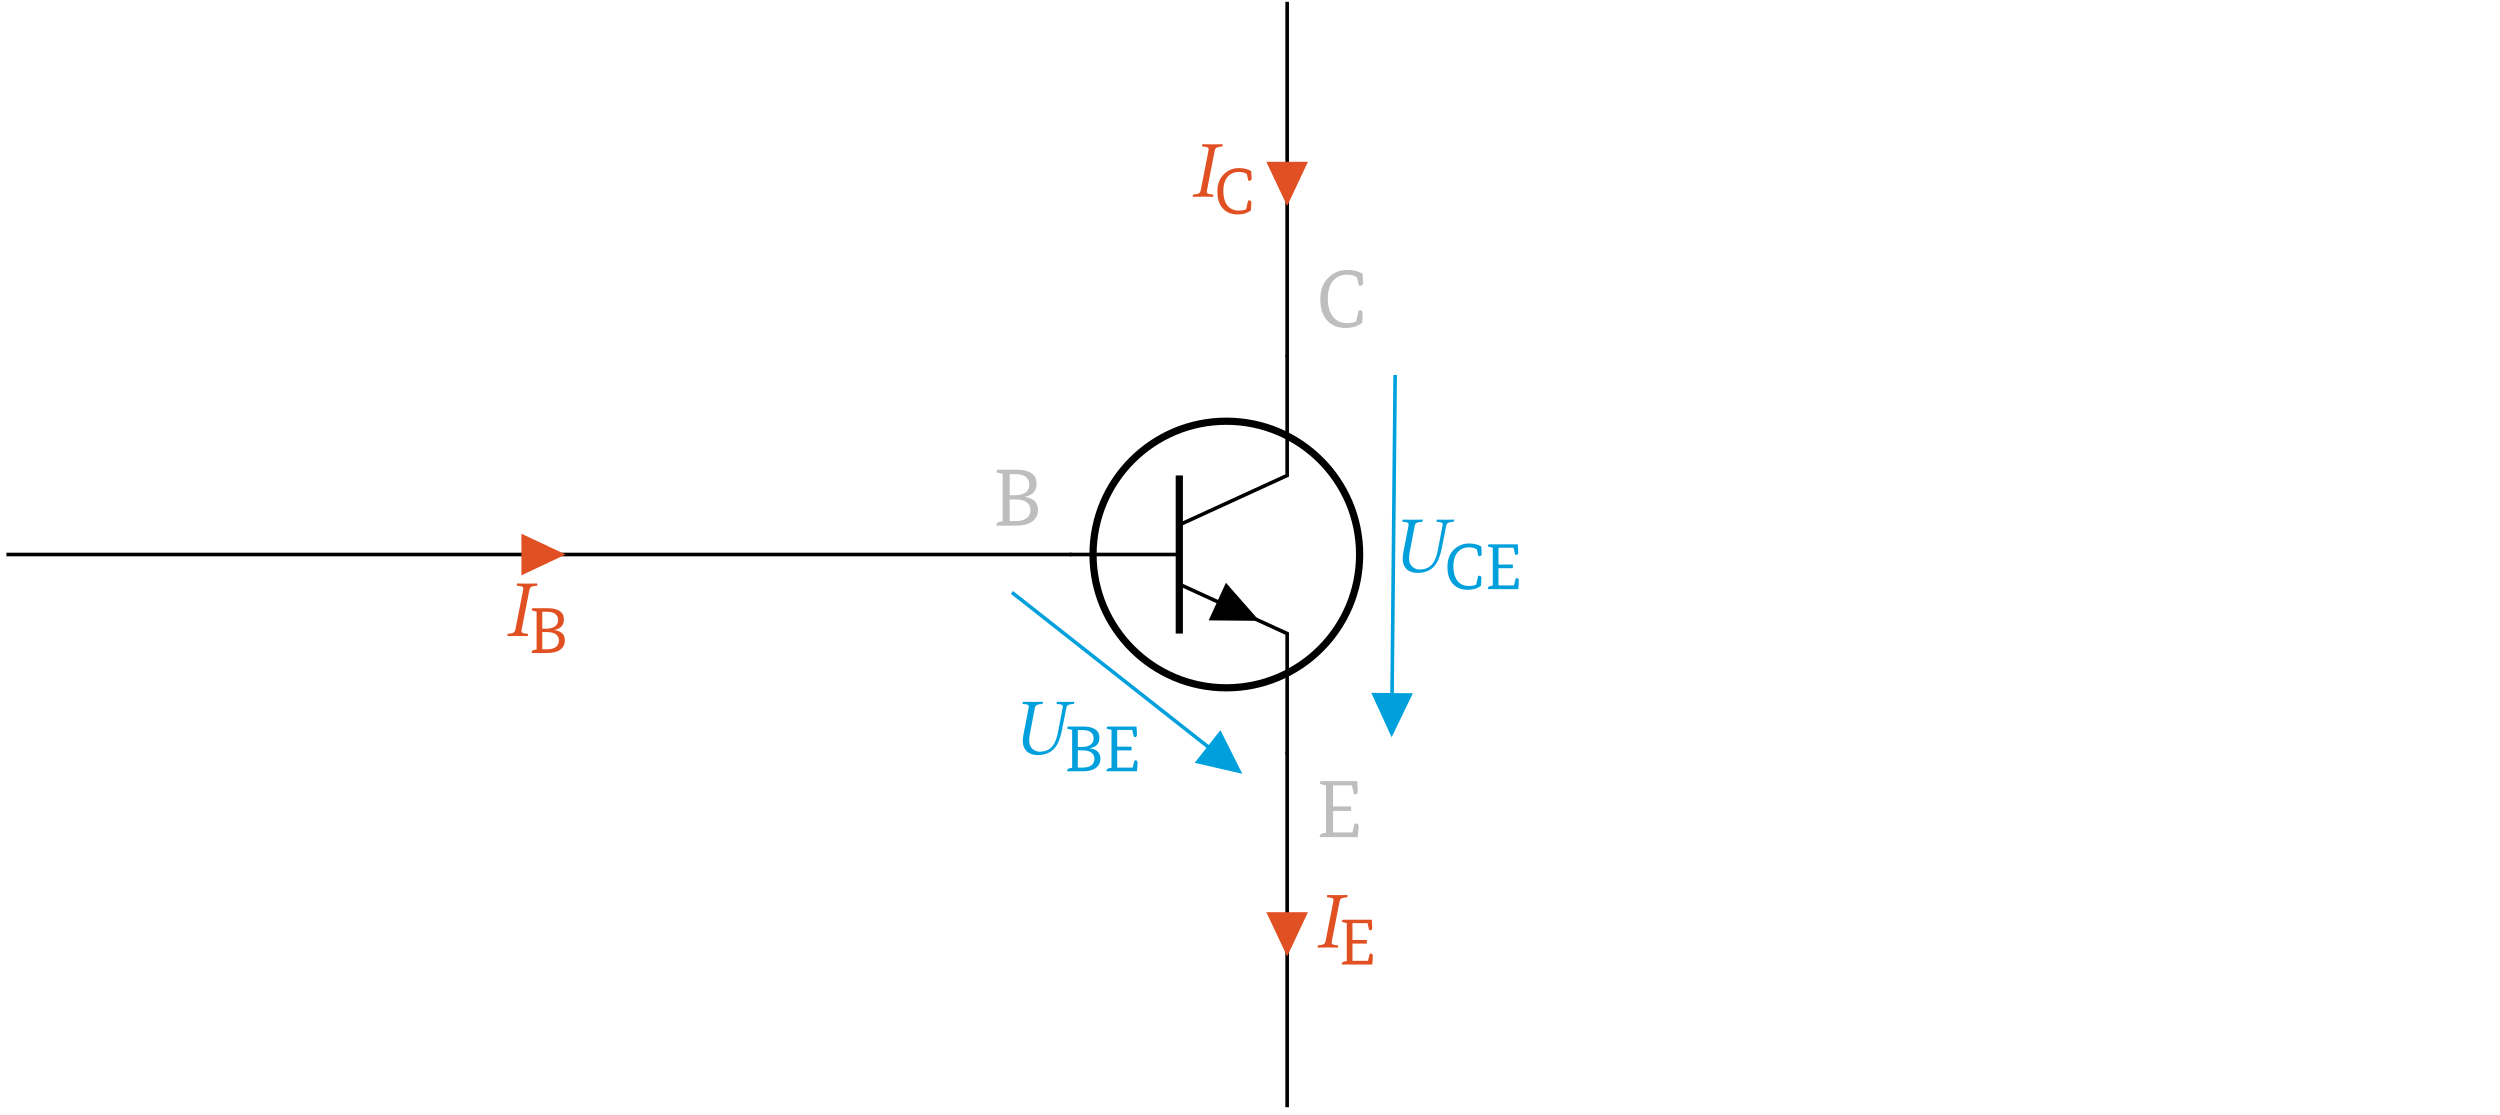
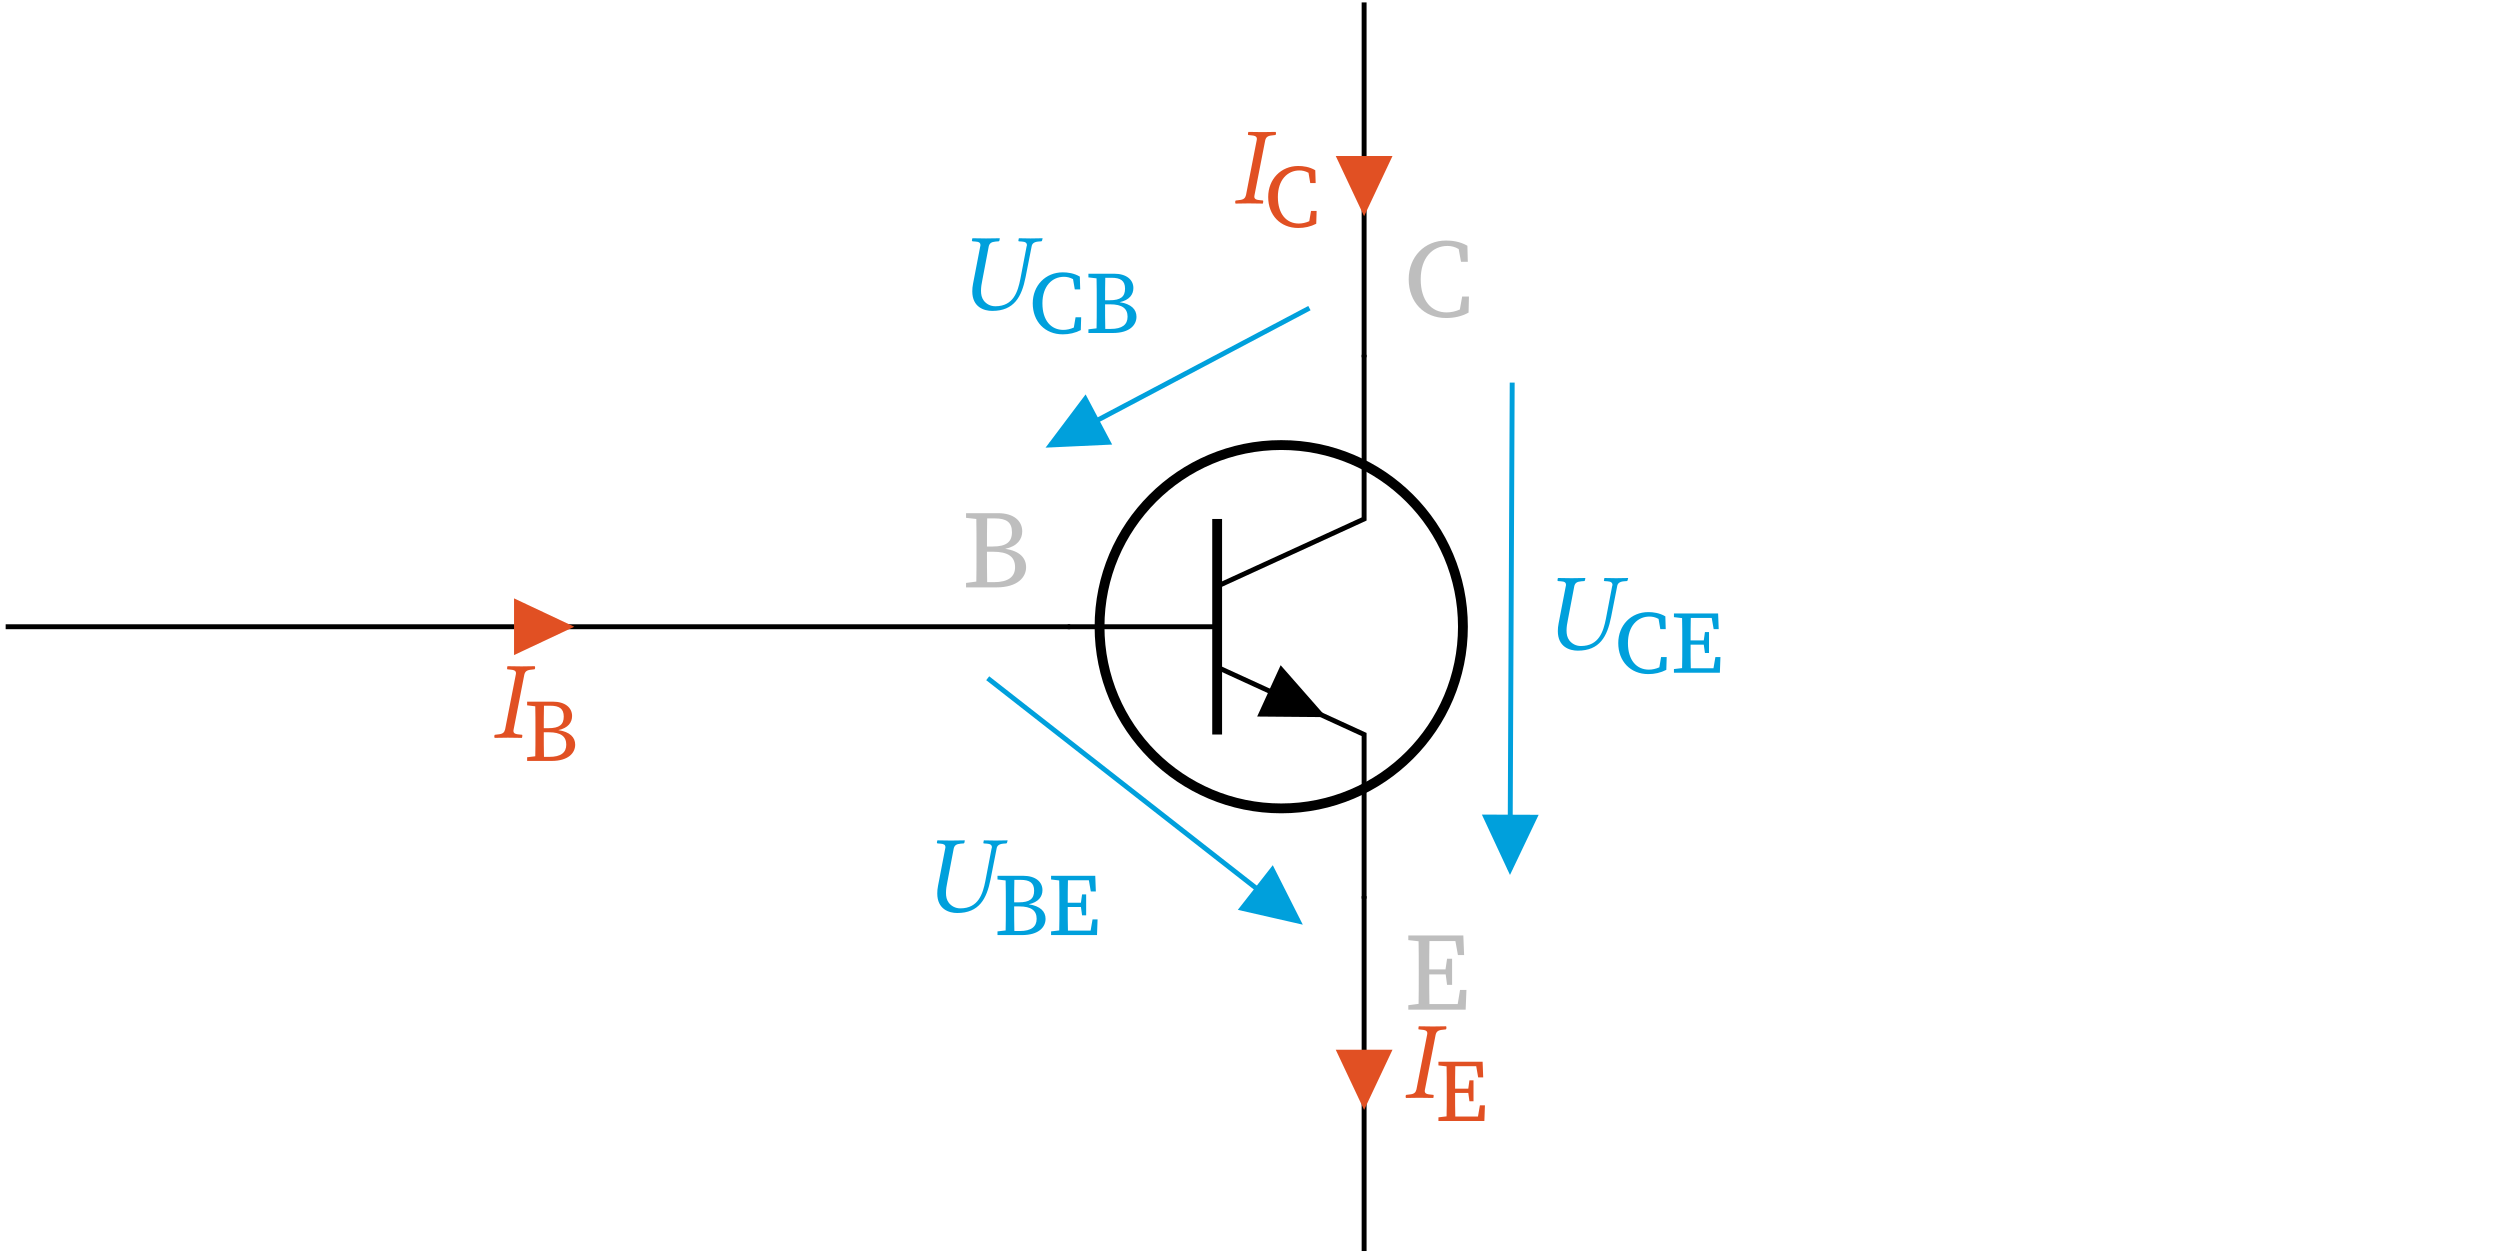
- <svg xmlns="http://www.w3.org/2000/svg" xmlns:xlink="http://www.w3.org/1999/xlink" width="274.777pt" height="122.446pt" viewBox="0 0 274.777 122.446" version="1.2">
+ <svg xmlns="http://www.w3.org/2000/svg" xmlns:xlink="http://www.w3.org/1999/xlink" width="201.61pt" height="101.541pt" viewBox="0 0 201.61 101.541">
  <defs>
    <g>
-       <symbol overflow="visible" id="glyph0-0">
-         <path style="stroke:none;" d="M 0 0 L 4.453 0 L 4.453 -6.234 L 0 -6.234 Z M 0.719 -0.453 L 2.234 -2.719 L 3.75 -0.453 Z M 0.453 -5.375 L 1.969 -3.109 L 0.453 -0.844 Z M 2.5 -3.109 L 4.016 -5.375 L 4.016 -0.844 Z M 2.234 -3.516 L 0.719 -5.766 L 3.75 -5.766 Z M 2.234 -3.516 " />
-       </symbol>
-       <symbol overflow="visible" id="glyph0-1">
-         <path style="stroke:none;" d="M 1.906 -5.078 L 1.047 -0.672 C 0.984 -0.422 0.859 -0.297 0.484 -0.266 L 0.219 -0.234 C 0.172 -0.203 0.156 -0.062 0.203 0.016 C 0.594 0.016 0.922 0 1.266 0 C 1.609 0 2 0.016 2.406 0.016 C 2.422 -0.016 2.453 -0.203 2.422 -0.234 L 2.125 -0.266 C 1.781 -0.297 1.672 -0.406 1.734 -0.672 L 2.594 -5.078 C 2.656 -5.328 2.781 -5.453 3.156 -5.484 L 3.422 -5.516 C 3.469 -5.547 3.484 -5.688 3.438 -5.766 C 3.047 -5.766 2.719 -5.75 2.375 -5.75 C 2.031 -5.75 1.625 -5.766 1.234 -5.766 C 1.219 -5.734 1.188 -5.562 1.219 -5.516 L 1.516 -5.484 C 1.859 -5.453 1.969 -5.344 1.906 -5.078 Z M 1.906 -5.078 " />
-       </symbol>
-       <symbol overflow="visible" id="glyph0-2">
-         <path style="stroke:none;" d="M 1.812 0.094 C 3.578 0.094 4.188 -1.047 4.5 -2.625 L 4.984 -5.078 C 5.016 -5.328 5.172 -5.469 5.531 -5.5 L 5.75 -5.516 C 5.797 -5.516 5.828 -5.547 5.828 -5.578 L 5.875 -5.75 L 5.859 -5.766 C 5.453 -5.766 5.109 -5.75 4.906 -5.75 C 4.703 -5.75 4.375 -5.766 3.969 -5.766 L 3.953 -5.75 L 3.922 -5.578 C 3.906 -5.547 3.938 -5.516 3.969 -5.516 L 4.203 -5.5 C 4.484 -5.484 4.609 -5.391 4.609 -5.203 C 4.609 -5.172 4.594 -5.125 4.578 -5.078 L 4.078 -2.469 C 3.875 -1.469 3.531 -0.281 2.062 -0.281 C 1.656 -0.281 1.344 -0.469 1.141 -0.719 C 0.953 -0.969 0.906 -1.234 0.906 -1.531 C 0.906 -1.812 0.953 -2.109 1.016 -2.406 L 1.531 -5.109 C 1.594 -5.359 1.734 -5.469 2.094 -5.5 L 2.312 -5.516 C 2.359 -5.516 2.375 -5.547 2.391 -5.578 L 2.422 -5.75 L 2.406 -5.766 C 2 -5.766 1.656 -5.75 1.312 -5.75 C 0.969 -5.75 0.641 -5.766 0.234 -5.766 L 0.203 -5.75 L 0.172 -5.578 C 0.172 -5.547 0.203 -5.516 0.234 -5.516 L 0.453 -5.5 C 0.734 -5.484 0.859 -5.406 0.859 -5.219 C 0.859 -5.188 0.859 -5.141 0.844 -5.109 L 0.266 -2.109 C 0.219 -1.875 0.203 -1.672 0.203 -1.484 C 0.203 -0.203 1.156 0.094 1.812 0.094 Z M 1.812 0.094 " />
-       </symbol>
-       <symbol overflow="visible" id="glyph1-0">
-         <path style="stroke:none;" d="M 0.359 0 L 0.359 -5 L 3.844 -5 L 3.844 0 Z M 0.719 -0.359 L 3.484 -0.359 L 3.484 -4.641 L 0.719 -4.641 Z M 0.719 -0.359 " />
-       </symbol>
-       <symbol overflow="visible" id="glyph1-1">
-         <path style="stroke:none;" d="M 2.047 -4.922 C 3.266 -4.922 3.875 -4.508 3.875 -3.688 C 3.875 -3.051 3.523 -2.664 2.828 -2.531 L 2.828 -2.516 C 3.598 -2.41 3.984 -2.031 3.984 -1.375 C 3.984 -0.969 3.828 -0.641 3.516 -0.391 C 3.172 -0.129 2.695 0 2.094 0 L 0.328 0 C 0.328 -0.02 0.328 -0.039 0.328 -0.062 C 0.328 -0.195 0.41 -0.285 0.578 -0.328 L 0.875 -0.391 L 0.875 -4.547 L 0.438 -4.656 C 0.363 -4.664 0.328 -4.691 0.328 -4.734 C 0.328 -4.773 0.359 -4.836 0.422 -4.922 Z M 2.016 -0.406 C 2.453 -0.406 2.785 -0.492 3.016 -0.672 C 3.223 -0.848 3.328 -1.082 3.328 -1.375 C 3.328 -1.656 3.219 -1.879 3 -2.047 C 2.781 -2.211 2.469 -2.297 2.062 -2.297 L 1.5 -2.297 L 1.5 -0.406 Z M 1.969 -2.672 C 2.383 -2.672 2.707 -2.766 2.938 -2.953 C 3.133 -3.109 3.234 -3.328 3.234 -3.609 C 3.234 -4.223 2.816 -4.531 1.984 -4.531 L 1.5 -4.531 L 1.5 -2.672 Z M 1.969 -2.672 " />
-       </symbol>
-       <symbol overflow="visible" id="glyph1-2">
-         <path style="stroke:none;" d="M 2.734 -0.344 C 3.023 -0.344 3.289 -0.391 3.531 -0.484 L 3.75 -1.438 C 3.789 -1.457 3.844 -1.469 3.906 -1.469 C 4.039 -1.469 4.109 -1.363 4.109 -1.156 L 4.062 -0.375 C 3.688 -0.07 3.203 0.078 2.609 0.078 C 1.973 0.078 1.461 -0.102 1.078 -0.469 C 0.609 -0.906 0.375 -1.562 0.375 -2.438 C 0.375 -3.281 0.633 -3.938 1.156 -4.406 C 1.594 -4.812 2.125 -5.016 2.75 -5.016 C 3.281 -5.016 3.727 -4.906 4.094 -4.688 C 4.125 -4.344 4.141 -4.094 4.141 -3.938 C 4.141 -3.727 4.066 -3.625 3.922 -3.625 C 3.867 -3.625 3.816 -3.633 3.766 -3.656 L 3.609 -4.375 C 3.359 -4.52 3.07 -4.594 2.75 -4.594 C 2.25 -4.594 1.848 -4.43 1.547 -4.109 C 1.203 -3.742 1.031 -3.211 1.031 -2.516 C 1.031 -1.773 1.195 -1.219 1.531 -0.844 C 1.832 -0.508 2.234 -0.344 2.734 -0.344 Z M 2.734 -0.344 " />
-       </symbol>
-       <symbol overflow="visible" id="glyph1-3">
-         <path style="stroke:none;" d="M 0.875 -0.391 L 0.875 -4.547 L 0.438 -4.656 C 0.363 -4.664 0.328 -4.691 0.328 -4.734 C 0.328 -4.773 0.359 -4.836 0.422 -4.922 L 3.625 -4.922 C 3.656 -4.523 3.672 -4.242 3.672 -4.078 C 3.672 -3.867 3.609 -3.766 3.484 -3.766 C 3.43 -3.766 3.379 -3.773 3.328 -3.797 L 3.156 -4.547 L 1.5 -4.547 L 1.5 -2.703 L 3.078 -2.703 L 3.078 -2.297 L 1.5 -2.297 L 1.5 -0.406 L 3.203 -0.406 L 3.391 -1.172 C 3.441 -1.191 3.5 -1.203 3.562 -1.203 C 3.676 -1.203 3.734 -1.102 3.734 -0.906 C 3.734 -0.719 3.711 -0.414 3.672 0 L 0.328 0 C 0.328 -0.02 0.328 -0.039 0.328 -0.062 C 0.328 -0.195 0.41 -0.285 0.578 -0.328 Z M 0.875 -0.391 " />
-       </symbol>
-       <symbol overflow="visible" id="glyph2-0">
-         <path style="stroke:none;" d="M 0.453 0 L 0.453 -6.25 L 4.797 -6.25 L 4.797 0 Z M 0.891 -0.453 L 4.359 -0.453 L 4.359 -5.797 L 0.891 -5.797 Z M 0.891 -0.453 " />
-       </symbol>
-       <symbol overflow="visible" id="glyph2-1">
-         <path style="stroke:none;" d="M 1.094 -0.484 L 1.094 -5.688 L 0.547 -5.812 C 0.461 -5.82 0.422 -5.852 0.422 -5.906 C 0.422 -5.957 0.453 -6.039 0.516 -6.156 L 4.531 -6.156 C 4.57 -5.656 4.594 -5.305 4.594 -5.109 C 4.594 -4.836 4.508 -4.703 4.344 -4.703 C 4.281 -4.703 4.219 -4.719 4.156 -4.75 L 3.938 -5.688 L 1.875 -5.688 L 1.875 -3.375 L 3.859 -3.375 L 3.859 -2.875 L 1.875 -2.875 L 1.875 -0.516 L 4 -0.516 L 4.234 -1.469 C 4.297 -1.488 4.363 -1.5 4.438 -1.5 C 4.594 -1.5 4.672 -1.379 4.672 -1.141 C 4.672 -0.898 4.641 -0.52 4.578 0 L 0.422 0 C 0.41 -0.02 0.406 -0.047 0.406 -0.078 C 0.406 -0.242 0.508 -0.352 0.719 -0.406 Z M 1.094 -0.484 " />
-       </symbol>
-       <symbol overflow="visible" id="glyph2-2">
-         <path style="stroke:none;" d="M 2.547 -6.156 C 4.066 -6.156 4.828 -5.641 4.828 -4.609 C 4.828 -3.805 4.395 -3.328 3.531 -3.172 L 3.531 -3.156 C 4.5 -3.02 4.984 -2.539 4.984 -1.719 C 4.984 -1.207 4.785 -0.797 4.391 -0.484 C 3.961 -0.16 3.375 0 2.625 0 L 0.422 0 C 0.41 -0.02 0.406 -0.047 0.406 -0.078 C 0.406 -0.242 0.508 -0.352 0.719 -0.406 L 1.094 -0.484 L 1.094 -5.688 L 0.547 -5.812 C 0.461 -5.82 0.422 -5.852 0.422 -5.906 C 0.422 -5.957 0.453 -6.039 0.516 -6.156 Z M 2.531 -0.5 C 3.07 -0.5 3.484 -0.613 3.766 -0.844 C 4.023 -1.062 4.156 -1.352 4.156 -1.719 C 4.156 -2.07 4.02 -2.352 3.75 -2.562 C 3.477 -2.77 3.086 -2.875 2.578 -2.875 L 1.875 -2.875 L 1.875 -0.5 Z M 2.469 -3.344 C 2.988 -3.344 3.391 -3.457 3.672 -3.688 C 3.91 -3.883 4.031 -4.156 4.031 -4.5 C 4.031 -5.27 3.508 -5.656 2.469 -5.656 L 1.875 -5.656 L 1.875 -3.344 Z M 2.469 -3.344 " />
-       </symbol>
-       <symbol overflow="visible" id="glyph2-3">
-         <path style="stroke:none;" d="M 3.422 -0.422 C 3.785 -0.422 4.113 -0.484 4.406 -0.609 L 4.688 -1.797 C 4.738 -1.816 4.805 -1.828 4.891 -1.828 C 5.047 -1.828 5.125 -1.695 5.125 -1.438 L 5.078 -0.469 C 4.609 -0.082 4 0.109 3.25 0.109 C 2.457 0.109 1.82 -0.125 1.344 -0.594 C 0.758 -1.133 0.469 -1.953 0.469 -3.047 C 0.469 -4.098 0.789 -4.914 1.438 -5.5 C 1.988 -6.008 2.656 -6.266 3.438 -6.266 C 4.102 -6.266 4.664 -6.129 5.125 -5.859 C 5.156 -5.43 5.172 -5.117 5.172 -4.922 C 5.172 -4.66 5.078 -4.531 4.891 -4.531 C 4.828 -4.531 4.766 -4.539 4.703 -4.562 L 4.5 -5.453 C 4.195 -5.648 3.844 -5.75 3.438 -5.75 C 2.812 -5.75 2.312 -5.547 1.938 -5.141 C 1.508 -4.68 1.297 -4.016 1.297 -3.141 C 1.297 -2.223 1.504 -1.531 1.922 -1.062 C 2.297 -0.633 2.797 -0.422 3.422 -0.422 Z M 3.422 -0.422 " />
-       </symbol>
+       <g id="glyph-0-0">
+         <path d="M 1.906 -5.078 L 1.047 -0.672 C 0.984 -0.422 0.859 -0.297 0.484 -0.266 L 0.219 -0.234 C 0.172 -0.203 0.156 -0.062 0.203 0.016 C 0.594 0.016 0.922 0 1.266 0 C 1.609 0 2 0.016 2.406 0.016 C 2.422 -0.016 2.453 -0.203 2.422 -0.234 L 2.125 -0.266 C 1.781 -0.297 1.672 -0.406 1.734 -0.672 L 2.594 -5.078 C 2.656 -5.328 2.781 -5.453 3.156 -5.484 L 3.422 -5.516 C 3.469 -5.547 3.484 -5.688 3.438 -5.766 C 3.047 -5.766 2.719 -5.75 2.375 -5.75 C 2.031 -5.75 1.625 -5.766 1.234 -5.766 C 1.219 -5.734 1.188 -5.562 1.219 -5.516 L 1.516 -5.484 C 1.859 -5.453 1.969 -5.344 1.906 -5.078 Z M 1.906 -5.078 " />
+       </g>
+       <g id="glyph-0-1">
+         <path d="M 1.812 0.094 C 3.578 0.094 4.188 -1.047 4.5 -2.625 L 4.984 -5.078 C 5.016 -5.328 5.172 -5.469 5.531 -5.5 L 5.75 -5.516 C 5.797 -5.516 5.828 -5.547 5.828 -5.578 L 5.875 -5.75 L 5.859 -5.766 C 5.453 -5.766 5.109 -5.75 4.906 -5.75 C 4.703 -5.75 4.375 -5.766 3.969 -5.766 L 3.953 -5.75 L 3.922 -5.578 C 3.906 -5.547 3.938 -5.516 3.969 -5.516 L 4.203 -5.5 C 4.484 -5.484 4.609 -5.391 4.609 -5.203 C 4.609 -5.172 4.594 -5.125 4.578 -5.078 L 4.078 -2.469 C 3.875 -1.469 3.531 -0.281 2.062 -0.281 C 1.656 -0.281 1.344 -0.469 1.141 -0.719 C 0.953 -0.969 0.906 -1.234 0.906 -1.531 C 0.906 -1.812 0.953 -2.109 1.016 -2.406 L 1.531 -5.109 C 1.594 -5.359 1.734 -5.469 2.094 -5.5 L 2.312 -5.516 C 2.359 -5.516 2.375 -5.547 2.391 -5.578 L 2.422 -5.75 L 2.406 -5.766 C 2 -5.766 1.656 -5.75 1.312 -5.75 C 0.969 -5.75 0.641 -5.766 0.234 -5.766 L 0.203 -5.75 L 0.172 -5.578 C 0.172 -5.547 0.203 -5.516 0.234 -5.516 L 0.453 -5.5 C 0.734 -5.484 0.859 -5.406 0.859 -5.219 C 0.859 -5.188 0.859 -5.141 0.844 -5.109 L 0.266 -2.109 C 0.219 -1.875 0.203 -1.672 0.203 -1.484 C 0.203 -0.203 1.156 0.094 1.812 0.094 Z M 1.812 0.094 " />
+       </g>
+       <g id="glyph-1-0">
+         <path d="M 2.062 -2.312 C 3.047 -2.312 3.469 -1.969 3.469 -1.312 C 3.469 -0.672 3.031 -0.328 2.109 -0.328 L 1.672 -0.328 C 1.656 -0.938 1.656 -1.562 1.656 -2.312 Z M 2.172 -4.453 C 2.906 -4.453 3.266 -4.219 3.266 -3.578 C 3.266 -2.922 2.906 -2.641 2.031 -2.641 L 1.656 -2.641 C 1.656 -3.203 1.656 -3.828 1.672 -4.453 Z M 0.312 -4.484 L 0.969 -4.406 C 0.984 -3.797 0.984 -3.172 0.984 -2.562 L 0.984 -2.219 C 0.984 -1.594 0.984 -0.969 0.969 -0.375 L 0.312 -0.297 L 0.312 0 L 2.281 0 C 3.656 0 4.188 -0.656 4.188 -1.312 C 4.188 -1.891 3.781 -2.344 2.828 -2.484 C 3.625 -2.656 3.938 -3.109 3.938 -3.625 C 3.938 -4.297 3.375 -4.781 2.391 -4.781 L 0.312 -4.781 Z M 0.312 -4.484 " />
+       </g>
+       <g id="glyph-1-1">
+         <path d="M 2.75 0.109 C 3.266 0.109 3.75 0 4.203 -0.234 L 4.234 -1.266 L 3.781 -1.266 L 3.641 -0.438 C 3.359 -0.312 3.062 -0.25 2.797 -0.25 C 1.812 -0.25 1.109 -1 1.109 -2.391 C 1.109 -3.781 1.891 -4.531 2.844 -4.531 C 3.078 -4.531 3.312 -4.484 3.578 -4.344 L 3.719 -3.516 L 4.156 -3.516 L 4.125 -4.547 C 3.656 -4.828 3.141 -4.891 2.75 -4.891 C 1.359 -4.891 0.328 -3.828 0.328 -2.391 C 0.328 -0.922 1.312 0.109 2.75 0.109 Z M 2.75 0.109 " />
+       </g>
+       <g id="glyph-1-2">
+         <path d="M 0.312 -4.484 L 0.969 -4.406 C 0.984 -3.797 0.984 -3.172 0.984 -2.562 L 0.984 -2.219 C 0.984 -1.594 0.984 -0.969 0.969 -0.375 L 0.312 -0.297 L 0.312 0 L 4.016 0 L 4.062 -1.266 L 3.656 -1.266 L 3.5 -0.359 L 1.672 -0.359 C 1.656 -0.953 1.656 -1.562 1.656 -2.266 L 2.719 -2.266 L 2.812 -1.594 L 3.141 -1.594 L 3.141 -3.281 L 2.812 -3.281 L 2.719 -2.609 L 1.656 -2.609 C 1.656 -3.188 1.656 -3.812 1.672 -4.422 L 3.359 -4.422 L 3.516 -3.516 L 3.922 -3.516 L 3.875 -4.781 L 0.312 -4.781 Z M 0.312 -4.484 " />
+       </g>
+       <g id="glyph-2-0">
+         <path d="M 0.391 -5.609 L 1.219 -5.516 C 1.234 -4.75 1.234 -3.969 1.234 -3.203 L 1.234 -2.766 C 1.234 -1.984 1.234 -1.219 1.219 -0.469 L 0.391 -0.359 L 0.391 0 L 5.016 0 L 5.078 -1.594 L 4.562 -1.594 L 4.375 -0.453 L 2.094 -0.453 C 2.078 -1.188 2.078 -1.938 2.078 -2.844 L 3.406 -2.844 L 3.516 -2 L 3.922 -2 L 3.922 -4.109 L 3.516 -4.109 L 3.391 -3.25 L 2.078 -3.25 C 2.078 -3.984 2.078 -4.766 2.094 -5.531 L 4.188 -5.531 L 4.391 -4.406 L 4.891 -4.406 L 4.828 -5.984 L 0.391 -5.984 Z M 0.391 -5.609 " />
+       </g>
+       <g id="glyph-2-1">
+         <path d="M 2.562 -2.875 C 3.797 -2.875 4.344 -2.469 4.344 -1.625 C 4.344 -0.844 3.781 -0.422 2.641 -0.422 L 2.094 -0.422 C 2.078 -1.172 2.078 -1.938 2.078 -2.875 Z M 2.719 -5.562 C 3.625 -5.562 4.094 -5.266 4.094 -4.453 C 4.094 -3.656 3.625 -3.297 2.547 -3.297 L 2.078 -3.297 C 2.078 -4 2.078 -4.797 2.094 -5.562 Z M 0.391 -5.609 L 1.219 -5.516 C 1.234 -4.75 1.234 -3.969 1.234 -3.203 L 1.234 -2.766 C 1.234 -1.984 1.234 -1.219 1.219 -0.469 L 0.391 -0.359 L 0.391 0 L 2.844 0 C 4.562 0 5.234 -0.828 5.234 -1.625 C 5.234 -2.359 4.734 -2.938 3.547 -3.109 C 4.531 -3.312 4.922 -3.891 4.922 -4.516 C 4.922 -5.375 4.219 -5.984 2.984 -5.984 L 0.391 -5.984 Z M 0.391 -5.609 " />
+       </g>
+       <g id="glyph-2-2">
+         <path d="M 3.438 0.141 C 4.078 0.141 4.688 0.016 5.25 -0.297 L 5.281 -1.594 L 4.734 -1.594 L 4.547 -0.547 C 4.203 -0.391 3.828 -0.312 3.484 -0.312 C 2.266 -0.312 1.391 -1.234 1.391 -2.984 C 1.391 -4.734 2.359 -5.672 3.547 -5.672 C 3.844 -5.672 4.141 -5.609 4.453 -5.422 L 4.641 -4.391 L 5.188 -4.391 L 5.156 -5.688 C 4.562 -6.031 3.922 -6.109 3.438 -6.109 C 1.703 -6.109 0.422 -4.797 0.422 -2.984 C 0.422 -1.156 1.641 0.141 3.438 0.141 Z M 3.438 0.141 " />
+       </g>
    </g>
-     <clipPath id="clip1">
-       <path d="M 0.508 60 L 118 60 L 118 62 L 0.508 62 Z M 0.508 60 " />
+     <clipPath id="clip-0">
+       <path clip-rule="nonzero" d="M 0.258 50 L 87 50 L 87 51 L 0.258 51 Z M 0.258 50 " />
    </clipPath>
-     <clipPath id="clip2">
-       <path d="M 141 82 L 142 82 L 142 121.895 L 141 121.895 Z M 141 82 " />
+     <clipPath id="clip-1">
+       <path clip-rule="nonzero" d="M 109 72 L 111 72 L 111 101.086 L 109 101.086 Z M 109 72 " />
    </clipPath>
  </defs>
-   <g id="surface1">
-     <path style="fill:none;stroke-width:0.797;stroke-linecap:butt;stroke-linejoin:miter;stroke:rgb(0%,0%,0%);stroke-opacity:1;stroke-miterlimit:10;" d="M 8.003 0.002 C 8.003 8.128 1.414 14.717 -6.712 14.717 C -14.843 14.717 -21.431 8.128 -21.431 0.002 C -21.431 -8.128 -14.843 -14.717 -6.712 -14.717 C 1.414 -14.717 8.003 -8.128 8.003 0.002 Z M 8.003 0.002 " transform="matrix(0.995496,0,0,-0.995496,141.471,60.94725)" />
-     <path style="fill:none;stroke-width:0.399;stroke-linecap:butt;stroke-linejoin:miter;stroke:rgb(0%,0%,0%);stroke-opacity:1;stroke-miterlimit:10;" d="M 0.002 22.027 L 0.002 8.729 L -11.907 3.274 " transform="matrix(0.995496,0,0,-0.995496,141.471,60.94725)" />
-     <path style="fill:none;stroke-width:0.797;stroke-linecap:butt;stroke-linejoin:miter;stroke:rgb(0%,0%,0%);stroke-opacity:1;stroke-miterlimit:10;" d="M -11.907 8.729 L -11.907 -8.729 " transform="matrix(0.995496,0,0,-0.995496,141.471,60.94725)" />
-     <path style="fill:none;stroke-width:0.399;stroke-linecap:butt;stroke-linejoin:miter;stroke:rgb(0%,0%,0%);stroke-opacity:1;stroke-miterlimit:10;" d="M -11.907 -3.275 L 0.002 -8.729 L 0.002 -22.027 " transform="matrix(0.995496,0,0,-0.995496,141.471,60.94725)" />
-     <path style=" stroke:none;fill-rule:nonzero;fill:rgb(0%,0%,0%);fill-opacity:1;" d="M 133.793 66.121 L 134.742 64.051 L 138.418 68.238 L 132.844 68.188 Z M 133.793 66.121 " />
-     <path style="fill:none;stroke-width:0.399;stroke-linecap:butt;stroke-linejoin:miter;stroke:rgb(0%,0%,0%);stroke-opacity:1;stroke-miterlimit:10;" d="M -11.907 0.002 L -24.009 0.002 " transform="matrix(0.995496,0,0,-0.995496,141.471,60.94725)" />
-     <g clip-path="url(#clip1)" clip-rule="nonzero">
-       <path style="fill:none;stroke-width:0.399;stroke-linecap:butt;stroke-linejoin:miter;stroke:rgb(0%,0%,0%);stroke-opacity:1;stroke-miterlimit:10;" d="M -23.813 0.002 L -82.609 0.002 M -82.609 0.002 L -141.405 0.002 " transform="matrix(0.995496,0,0,-0.995496,141.471,60.94725)" />
-     </g>
-     <path style="fill-rule:nonzero;fill:rgb(88.234%,31.374%,13.724%);fill-opacity:1;stroke-width:0.399;stroke-linecap:butt;stroke-linejoin:miter;stroke:rgb(88.234%,31.374%,13.724%);stroke-opacity:1;stroke-miterlimit:10;" d="M -84.343 0.002 L -84.343 -1.984 L -80.129 0.002 L -84.343 1.984 Z M -84.343 0.002 " transform="matrix(0.995496,0,0,-0.995496,141.471,60.94725)" />
-     <g style="fill:rgb(88.234%,31.374%,13.724%);fill-opacity:1;">
-       <use xlink:href="#glyph0-1" x="55.595" y="69.896" />
-     </g>
-     <g style="fill:rgb(88.234%,31.374%,13.724%);fill-opacity:1;">
-       <use xlink:href="#glyph1-1" x="58.103" y="71.77" />
-     </g>
-     <path style="fill:none;stroke-width:0.399;stroke-linecap:butt;stroke-linejoin:miter;stroke:rgb(0%,0%,0%);stroke-opacity:1;stroke-miterlimit:10;" d="M 0.002 21.827 L 0.002 41.427 M 0.002 41.427 L 0.002 61.023 " transform="matrix(0.995496,0,0,-0.995496,141.471,60.94725)" />
-     <path style="fill-rule:nonzero;fill:rgb(88.234%,31.374%,13.724%);fill-opacity:1;stroke-width:0.399;stroke-linecap:butt;stroke-linejoin:miter;stroke:rgb(88.234%,31.374%,13.724%);stroke-opacity:1;stroke-miterlimit:10;" d="M 0.002 43.161 L -1.984 43.161 L 0.002 38.947 L 1.983 43.161 Z M 0.002 43.161 " transform="matrix(0.995496,0,0,-0.995496,141.471,60.94725)" />
-     <g style="fill:rgb(88.234%,31.374%,13.724%);fill-opacity:1;">
-       <use xlink:href="#glyph0-1" x="130.921" y="21.616" />
-     </g>
-     <g style="fill:rgb(88.234%,31.374%,13.724%);fill-opacity:1;">
-       <use xlink:href="#glyph1-2" x="133.429" y="23.491" />
-     </g>
-     <g clip-path="url(#clip2)" clip-rule="nonzero">
-       <path style="fill:none;stroke-width:0.399;stroke-linecap:butt;stroke-linejoin:miter;stroke:rgb(0%,0%,0%);stroke-opacity:1;stroke-miterlimit:10;" d="M 0.002 -21.827 L 0.002 -41.427 M 0.002 -41.427 L 0.002 -61.023 " transform="matrix(0.995496,0,0,-0.995496,141.471,60.94725)" />
-     </g>
-     <path style="fill-rule:nonzero;fill:rgb(88.234%,31.374%,13.724%);fill-opacity:1;stroke-width:0.399;stroke-linecap:butt;stroke-linejoin:miter;stroke:rgb(88.234%,31.374%,13.724%);stroke-opacity:1;stroke-miterlimit:10;" d="M 0.002 -39.689 L -1.984 -39.689 L 0.002 -43.907 L 1.983 -39.689 Z M 0.002 -39.689 " transform="matrix(0.995496,0,0,-0.995496,141.471,60.94725)" />
-     <g style="fill:rgb(88.234%,31.374%,13.724%);fill-opacity:1;">
-       <use xlink:href="#glyph0-1" x="144.645" y="104.136" />
-     </g>
-     <g style="fill:rgb(88.234%,31.374%,13.724%);fill-opacity:1;">
-       <use xlink:href="#glyph1-3" x="147.152" y="106.01" />
-     </g>
-     <g style="fill:rgb(74.509%,74.509%,74.509%);fill-opacity:1;">
-       <use xlink:href="#glyph2-1" x="144.645" y="92.008" />
-     </g>
-     <g style="fill:rgb(74.509%,74.509%,74.509%);fill-opacity:1;">
-       <use xlink:href="#glyph2-2" x="109.104" y="57.774" />
-     </g>
-     <g style="fill:rgb(74.509%,74.509%,74.509%);fill-opacity:1;">
-       <use xlink:href="#glyph2-3" x="144.645" y="35.938" />
-     </g>
-     <path style="fill:none;stroke-width:0.399;stroke-linecap:butt;stroke-linejoin:miter;stroke:rgb(0%,62.746%,86.275%);stroke-opacity:1;stroke-miterlimit:10;" d="M -30.385 -4.185 L -5.315 -23.922 " transform="matrix(0.995496,0,0,-0.995496,141.471,60.94725)" />
-     <path style="fill-rule:nonzero;fill:rgb(0%,62.746%,86.275%);fill-opacity:1;stroke-width:0.399;stroke-linecap:butt;stroke-linejoin:miter;stroke:rgb(0%,62.746%,86.275%);stroke-opacity:1;stroke-miterlimit:10;" d="M -8.627 -21.313 L -9.855 -22.875 L -5.315 -23.922 L -7.403 -19.755 Z M -8.627 -21.313 " transform="matrix(0.995496,0,0,-0.995496,141.471,60.94725)" />
-     <g style="fill:rgb(0%,62.746%,86.275%);fill-opacity:1;">
-       <use xlink:href="#glyph0-2" x="112.215" y="82.898" />
-     </g>
-     <g style="fill:rgb(0%,62.746%,86.275%);fill-opacity:1;">
-       <use xlink:href="#glyph1-1" x="116.964" y="84.772" />
-     </g>
-     <g style="fill:rgb(0%,62.746%,86.275%);fill-opacity:1;">
-       <use xlink:href="#glyph1-3" x="121.291" y="84.772" />
-     </g>
-     <path style="fill:none;stroke-width:0.399;stroke-linecap:butt;stroke-linejoin:miter;stroke:rgb(0%,62.746%,86.275%);stroke-opacity:1;stroke-miterlimit:10;" d="M 11.926 19.818 L 11.542 -19.708 " transform="matrix(0.995496,0,0,-0.995496,141.471,60.94725)" />
-     <path style="fill-rule:nonzero;fill:rgb(0%,62.746%,86.275%);fill-opacity:1;stroke-width:0.399;stroke-linecap:butt;stroke-linejoin:miter;stroke:rgb(0%,62.746%,86.275%);stroke-opacity:1;stroke-miterlimit:10;" d="M 11.581 -15.494 L 9.6 -15.474 L 11.542 -19.708 L 13.567 -15.513 Z M 11.581 -15.494 " transform="matrix(0.995496,0,0,-0.995496,141.471,60.94725)" />
-     <g style="fill:rgb(0%,62.746%,86.275%);fill-opacity:1;">
-       <use xlink:href="#glyph0-2" x="153.966" y="62.876" />
-     </g>
-     <g style="fill:rgb(0%,62.746%,86.275%);fill-opacity:1;">
-       <use xlink:href="#glyph1-2" x="158.715" y="64.75" />
-       <use xlink:href="#glyph1-3" x="163.199" y="64.75" />
-     </g>
+   <path fill="none" stroke-width="0.797" stroke-linecap="butt" stroke-linejoin="miter" stroke="rgb(0%, 0%, 0%)" stroke-opacity="1" stroke-miterlimit="10" d="M 8.005 -0.001 C 8.005 8.129 1.413 14.717 -6.713 14.717 C -14.84 14.717 -21.432 8.129 -21.432 -0.001 C -21.432 -8.128 -14.84 -14.716 -6.713 -14.716 C 1.413 -14.716 8.005 -8.128 8.005 -0.001 Z M 8.005 -0.001 " transform="matrix(0.9955, 0, 0, -0.9955, 110.0074, 50.54154)" />
+   <path fill="none" stroke-width="0.399" stroke-linecap="butt" stroke-linejoin="miter" stroke="rgb(0%, 0%, 0%)" stroke-opacity="1" stroke-miterlimit="10" d="M 0 22.027 L 0 8.729 L -11.905 3.275 " transform="matrix(0.9955, 0, 0, -0.9955, 110.0074, 50.54154)" />
+   <path fill="none" stroke-width="0.797" stroke-linecap="butt" stroke-linejoin="miter" stroke="rgb(0%, 0%, 0%)" stroke-opacity="1" stroke-miterlimit="10" d="M -11.905 8.729 L -11.905 -8.732 " transform="matrix(0.9955, 0, 0, -0.9955, 110.0074, 50.54154)" />
+   <path fill="none" stroke-width="0.399" stroke-linecap="butt" stroke-linejoin="miter" stroke="rgb(0%, 0%, 0%)" stroke-opacity="1" stroke-miterlimit="10" d="M -11.905 -3.274 L 0 -8.732 L 0 -22.026 " transform="matrix(0.9955, 0, 0, -0.9955, 110.0074, 50.54154)" />
+   <path fill-rule="nonzero" fill="rgb(0%, 0%, 0%)" fill-opacity="1" d="M 102.328 55.715 L 103.277 53.645 L 106.953 57.832 L 101.383 57.785 Z M 102.328 55.715 " />
+   <path fill="none" stroke-width="0.399" stroke-linecap="butt" stroke-linejoin="miter" stroke="rgb(0%, 0%, 0%)" stroke-opacity="1" stroke-miterlimit="10" d="M -11.905 -0.001 L -24.01 -0.001 " transform="matrix(0.9955, 0, 0, -0.9955, 110.0074, 50.54154)" />
+   <g clip-path="url(#clip-0)">
+     <path fill="none" stroke-width="0.399" stroke-linecap="butt" stroke-linejoin="miter" stroke="rgb(0%, 0%, 0%)" stroke-opacity="1" stroke-miterlimit="10" d="M -23.81 -0.001 L -66.93 -0.001 M -66.93 -0.001 L -110.046 -0.001 " transform="matrix(0.9955, 0, 0, -0.9955, 110.0074, 50.54154)" />
+   </g>
+   <path fill-rule="nonzero" fill="rgb(88.234%, 31.374%, 13.724%)" fill-opacity="1" stroke-width="0.399" stroke-linecap="butt" stroke-linejoin="miter" stroke="rgb(88.234%, 31.374%, 13.724%)" stroke-opacity="1" stroke-miterlimit="10" d="M -68.664 -0.001 L -68.664 -1.983 L -64.45 -0.001 L -68.664 1.984 Z M -68.664 -0.001 " transform="matrix(0.9955, 0, 0, -0.9955, 110.0074, 50.54154)" />
+   <g fill="rgb(88.234%, 31.374%, 13.724%)" fill-opacity="1">
+     <use xlink:href="#glyph-0-0" x="39.688" y="59.49" />
+   </g>
+   <g fill="rgb(88.234%, 31.374%, 13.724%)" fill-opacity="1">
+     <use xlink:href="#glyph-1-0" x="42.197" y="61.365" />
+   </g>
+   <path fill="none" stroke-width="0.399" stroke-linecap="butt" stroke-linejoin="miter" stroke="rgb(0%, 0%, 0%)" stroke-opacity="1" stroke-miterlimit="10" d="M 0 21.827 L 0 36.201 M 0 36.201 L 0 50.574 " transform="matrix(0.9955, 0, 0, -0.9955, 110.0074, 50.54154)" />
+   <path fill-rule="nonzero" fill="rgb(88.234%, 31.374%, 13.724%)" fill-opacity="1" stroke-width="0.399" stroke-linecap="butt" stroke-linejoin="miter" stroke="rgb(88.234%, 31.374%, 13.724%)" stroke-opacity="1" stroke-miterlimit="10" d="M 0 37.935 L -1.985 37.935 L 0 33.721 L 1.986 37.935 Z M 0 37.935 " transform="matrix(0.9955, 0, 0, -0.9955, 110.0074, 50.54154)" />
+   <g fill="rgb(88.234%, 31.374%, 13.724%)" fill-opacity="1">
+     <use xlink:href="#glyph-0-0" x="99.436" y="16.403" />
+   </g>
+   <g fill="rgb(88.234%, 31.374%, 13.724%)" fill-opacity="1">
+     <use xlink:href="#glyph-1-1" x="101.944" y="18.277" />
+   </g>
+   <g clip-path="url(#clip-1)">
+     <path fill="none" stroke-width="0.399" stroke-linecap="butt" stroke-linejoin="miter" stroke="rgb(0%, 0%, 0%)" stroke-opacity="1" stroke-miterlimit="10" d="M 0 -21.826 L 0 -36.199 M 0 -36.199 L 0 -50.573 " transform="matrix(0.9955, 0, 0, -0.9955, 110.0074, 50.54154)" />
+   </g>
+   <path fill-rule="nonzero" fill="rgb(88.234%, 31.374%, 13.724%)" fill-opacity="1" stroke-width="0.399" stroke-linecap="butt" stroke-linejoin="miter" stroke="rgb(88.234%, 31.374%, 13.724%)" stroke-opacity="1" stroke-miterlimit="10" d="M 0 -34.465 L -1.985 -34.465 L 0 -38.679 L 1.986 -34.465 Z M 0 -34.465 " transform="matrix(0.9955, 0, 0, -0.9955, 110.0074, 50.54154)" />
+   <g fill="rgb(88.234%, 31.374%, 13.724%)" fill-opacity="1">
+     <use xlink:href="#glyph-0-0" x="113.181" y="88.529" />
+   </g>
+   <g fill="rgb(88.234%, 31.374%, 13.724%)" fill-opacity="1">
+     <use xlink:href="#glyph-1-2" x="115.689" y="90.403" />
+   </g>
+   <g fill="rgb(74.509%, 74.509%, 74.509%)" fill-opacity="1">
+     <use xlink:href="#glyph-2-0" x="113.181" y="81.424" />
+   </g>
+   <g fill="rgb(74.509%, 74.509%, 74.509%)" fill-opacity="1">
+     <use xlink:href="#glyph-2-1" x="77.515" y="47.369" />
+   </g>
+   <g fill="rgb(74.509%, 74.509%, 74.509%)" fill-opacity="1">
+     <use xlink:href="#glyph-2-2" x="113.181" y="25.506" />
+   </g>
+   <path fill="none" stroke-width="0.399" stroke-linecap="butt" stroke-linejoin="miter" stroke="rgb(0%, 62.746%, 86.275%)" stroke-opacity="1" stroke-miterlimit="10" d="M -30.492 -4.173 L -5.336 -23.847 " transform="matrix(0.9955, 0, 0, -0.9955, 110.0074, 50.54154)" />
+   <path fill-rule="nonzero" fill="rgb(0%, 62.746%, 86.275%)" fill-opacity="1" stroke-width="0.399" stroke-linecap="butt" stroke-linejoin="miter" stroke="rgb(0%, 62.746%, 86.275%)" stroke-opacity="1" stroke-miterlimit="10" d="M -8.656 -21.249 L -9.88 -22.811 L -5.336 -23.847 L -7.435 -19.688 Z M -8.656 -21.249 " transform="matrix(0.9955, 0, 0, -0.9955, 110.0074, 50.54154)" />
+   <g fill="rgb(0%, 62.746%, 86.275%)" fill-opacity="1">
+     <use xlink:href="#glyph-0-1" x="75.382" y="73.535" />
+   </g>
+   <g fill="rgb(0%, 62.746%, 86.275%)" fill-opacity="1">
+     <use xlink:href="#glyph-1-0" x="80.13" y="75.409" />
+   </g>
+   <g fill="rgb(0%, 62.746%, 86.275%)" fill-opacity="1">
+     <use xlink:href="#glyph-1-2" x="84.451" y="75.409" />
+   </g>
+   <path fill="none" stroke-width="0.399" stroke-linecap="butt" stroke-linejoin="miter" stroke="rgb(0%, 62.746%, 86.275%)" stroke-opacity="1" stroke-miterlimit="10" d="M 11.996 19.775 L 11.819 -19.641 " transform="matrix(0.9955, 0, 0, -0.9955, 110.0074, 50.54154)" />
+   <path fill-rule="nonzero" fill="rgb(0%, 62.746%, 86.275%)" fill-opacity="1" stroke-width="0.399" stroke-linecap="butt" stroke-linejoin="miter" stroke="rgb(0%, 62.746%, 86.275%)" stroke-opacity="1" stroke-miterlimit="10" d="M 11.839 -15.426 L 9.853 -15.418 L 11.819 -19.641 L 13.824 -15.434 Z M 11.839 -15.426 " transform="matrix(0.9955, 0, 0, -0.9955, 110.0074, 50.54154)" />
+   <g fill="rgb(0%, 62.746%, 86.275%)" fill-opacity="1">
+     <use xlink:href="#glyph-0-1" x="125.427" y="52.378" />
+   </g>
+   <g fill="rgb(0%, 62.746%, 86.275%)" fill-opacity="1">
+     <use xlink:href="#glyph-1-1" x="130.175" y="54.253" />
+     <use xlink:href="#glyph-1-2" x="134.681" y="54.253" />
+   </g>
+   <path fill="none" stroke-width="0.399" stroke-linecap="butt" stroke-linejoin="miter" stroke="rgb(0%, 62.746%, 86.275%)" stroke-opacity="1" stroke-miterlimit="10" d="M -4.43 25.81 L -25.391 14.725 " transform="matrix(0.9955, 0, 0, -0.9955, 110.0074, 50.54154)" />
+   <path fill-rule="nonzero" fill="rgb(0%, 62.746%, 86.275%)" fill-opacity="1" stroke-width="0.399" stroke-linecap="butt" stroke-linejoin="miter" stroke="rgb(0%, 62.746%, 86.275%)" stroke-opacity="1" stroke-miterlimit="10" d="M -21.663 16.695 L -22.59 18.449 L -25.391 14.725 L -20.734 14.941 Z M -21.663 16.695 " transform="matrix(0.9955, 0, 0, -0.9955, 110.0074, 50.54154)" />
+   <g fill="rgb(0%, 62.746%, 86.275%)" fill-opacity="1">
+     <use xlink:href="#glyph-0-1" x="78.206" y="24.979" />
+   </g>
+   <g fill="rgb(0%, 62.746%, 86.275%)" fill-opacity="1">
+     <use xlink:href="#glyph-1-1" x="82.956" y="26.854" />
+     <use xlink:href="#glyph-1-0" x="87.462" y="26.854" />
  </g>
</svg>
